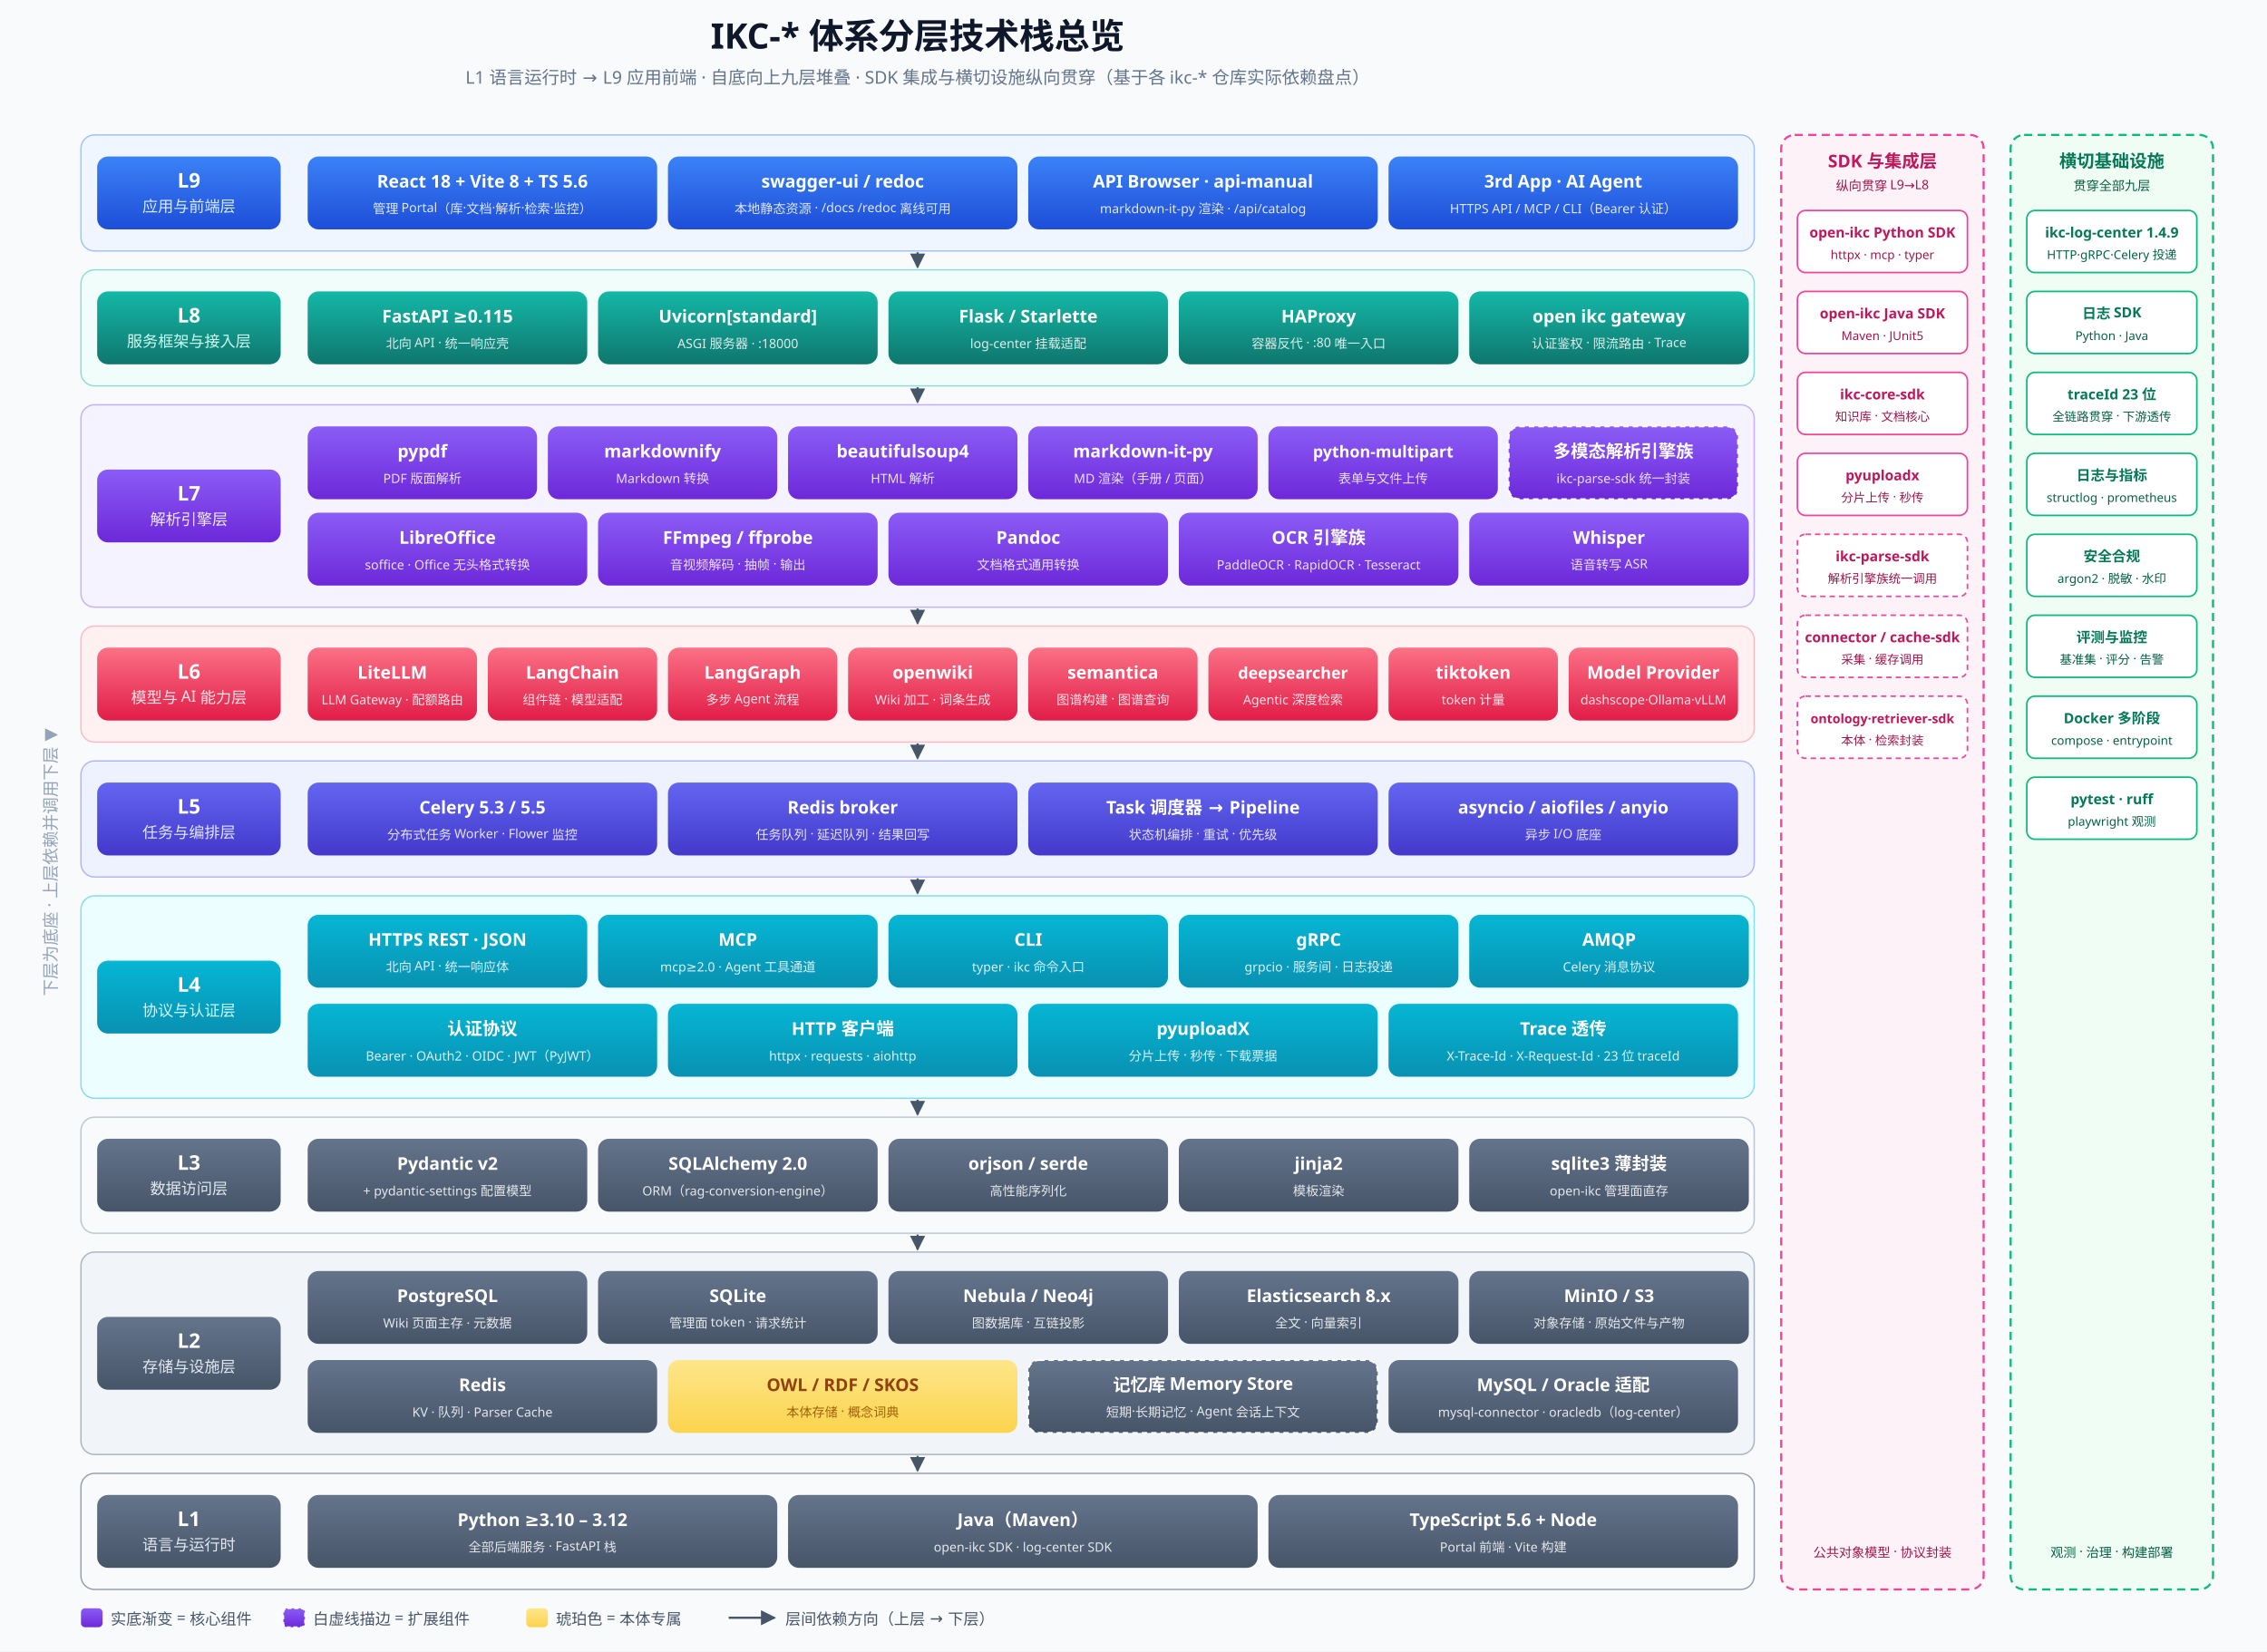
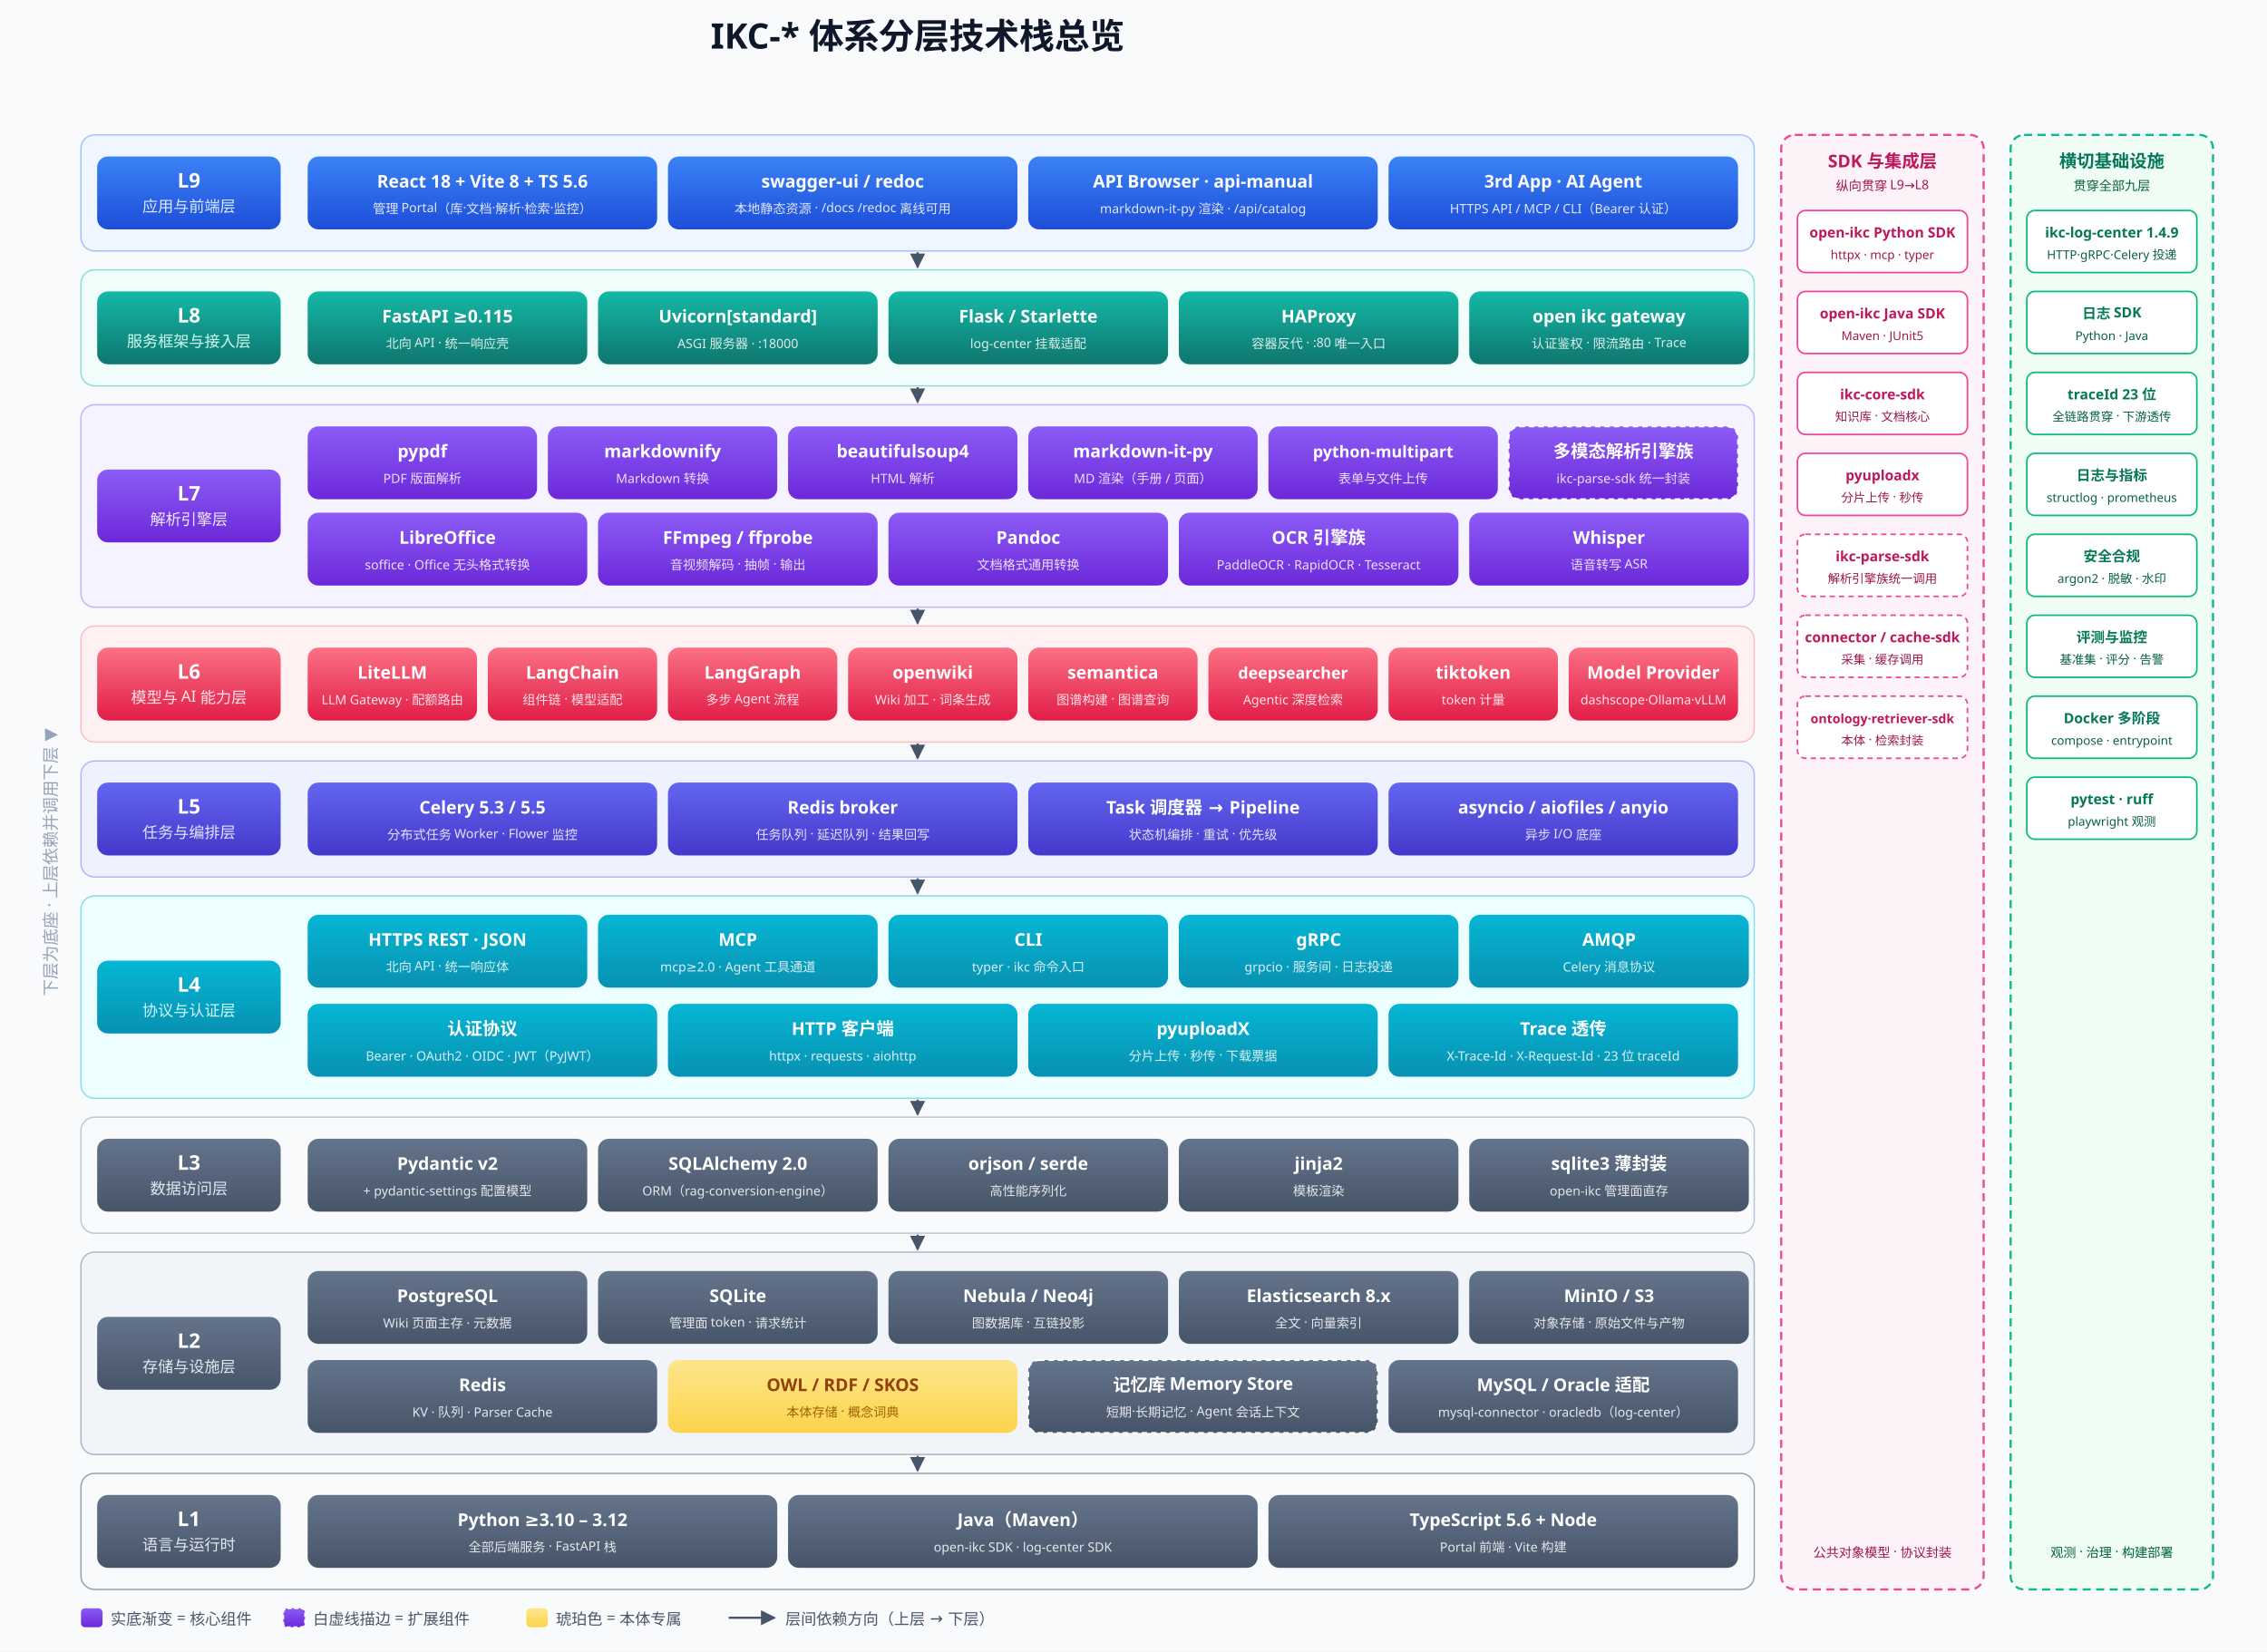
<svg xmlns="http://www.w3.org/2000/svg" viewBox="0 0 1680 1224" font-family="'PingFang SC','Microsoft YaHei','Noto Sans SC',sans-serif">
  <defs>
    <linearGradient id="gBlue" x1="0" y1="0" x2="0" y2="1">
      <stop offset="0" stop-color="#3b82f6" />
      <stop offset="1" stop-color="#1d4ed8" />
    </linearGradient>
    <linearGradient id="gTeal" x1="0" y1="0" x2="0" y2="1">
      <stop offset="0" stop-color="#14b8a6" />
      <stop offset="1" stop-color="#0f766e" />
    </linearGradient>
    <linearGradient id="gIndigo" x1="0" y1="0" x2="0" y2="1">
      <stop offset="0" stop-color="#6366f1" />
      <stop offset="1" stop-color="#4338ca" />
    </linearGradient>
    <linearGradient id="gViolet" x1="0" y1="0" x2="0" y2="1">
      <stop offset="0" stop-color="#8b5cf6" />
      <stop offset="1" stop-color="#6d28d9" />
    </linearGradient>
    <linearGradient id="gRose" x1="0" y1="0" x2="0" y2="1">
      <stop offset="0" stop-color="#fb7185" />
      <stop offset="1" stop-color="#e11d48" />
    </linearGradient>
    <linearGradient id="gCyan" x1="0" y1="0" x2="0" y2="1">
      <stop offset="0" stop-color="#06b6d4" />
      <stop offset="1" stop-color="#0891b2" />
    </linearGradient>
    <linearGradient id="gSlate" x1="0" y1="0" x2="0" y2="1">
      <stop offset="0" stop-color="#64748b" />
      <stop offset="1" stop-color="#475569" />
    </linearGradient>
    <linearGradient id="gAmber" x1="0" y1="0" x2="0" y2="1">
      <stop offset="0" stop-color="#fde68a" />
      <stop offset="1" stop-color="#fcd34d" />
    </linearGradient>
    <marker id="arrow" viewBox="0 0 10 10" refX="9" refY="5" markerWidth="7" markerHeight="7" orient="auto-start-reverse">
      <path d="M 0 0 L 10 5 L 0 10 z" fill="#475569" />
    </marker>
  </defs>
  <rect x="0" y="0" width="1680" height="1224" fill="#f8fafc" />
  <text x="680" y="36" text-anchor="middle" font-size="26" font-weight="bold" fill="#0f172a">IKC-* 体系分层技术栈总览</text>
-   <text x="680" y="62" text-anchor="middle" font-size="13" fill="#64748b">L1 语言运行时 → L9 应用前端 · 自底向上九层堆叠 · SDK 集成与横切设施纵向贯穿（基于各 ikc-* 仓库实际依赖盘点）</text>
  <text x="42" y="639" transform="rotate(-90 42 639)" text-anchor="middle" font-size="12.5" fill="#94a3b8">下层为底座 · 上层依赖并调用下层 ▼</text>
  <rect x="60" y="100" width="1240" height="86" rx="10" fill="#eff6ff" stroke="#3b82f6" stroke-width="1" stroke-opacity=".45" />
  <rect x="72" y="116" width="136" height="54" rx="8" fill="url(#gBlue)" />
  <text x="140" y="139" text-anchor="middle" font-size="15" font-weight="bold" fill="#ffffff">L9</text>
  <text x="140" y="157" text-anchor="middle" font-size="11.5" fill="#dbeafe">应用与前端层</text>
  <g text-anchor="middle">
    <rect x="228" y="116" width="259" height="54" rx="8" fill="url(#gBlue)" />
    <text x="357.5" y="139" font-size="13" font-weight="bold" fill="#ffffff">React 18 + Vite 8 + TS 5.6</text>
    <text x="357.5" y="158" font-size="9.5" fill="#ffffff" opacity=".85">管理 Portal（库·文档·解析·检索·监控）</text>
    <rect x="495" y="116" width="259" height="54" rx="8" fill="url(#gBlue)" />
    <text x="624.5" y="139" font-size="13" font-weight="bold" fill="#ffffff">swagger-ui / redoc</text>
    <text x="624.5" y="158" font-size="9.5" fill="#ffffff" opacity=".85">本地静态资源 · /docs /redoc 离线可用</text>
    <rect x="762" y="116" width="259" height="54" rx="8" fill="url(#gBlue)" />
    <text x="891.5" y="139" font-size="13" font-weight="bold" fill="#ffffff">API Browser · api-manual</text>
    <text x="891.5" y="158" font-size="9.5" fill="#ffffff" opacity=".85">markdown-it-py 渲染 · /api/catalog</text>
    <rect x="1029" y="116" width="259" height="54" rx="8" fill="url(#gBlue)" />
    <text x="1158.5" y="139" font-size="13" font-weight="bold" fill="#ffffff">3rd App · AI Agent</text>
    <text x="1158.5" y="158" font-size="9.5" fill="#ffffff" opacity=".85">HTTPS API / MCP / CLI（Bearer 认证）</text>
  </g>
  <line x1="680" y1="187" x2="680" y2="198" stroke="#475569" stroke-width="1.6" marker-end="url(#arrow)" />
  <rect x="60" y="200" width="1240" height="86" rx="10" fill="#f0fdfa" stroke="#14b8a6" stroke-width="1" stroke-opacity=".45" />
  <rect x="72" y="216" width="136" height="54" rx="8" fill="url(#gTeal)" />
  <text x="140" y="239" text-anchor="middle" font-size="15" font-weight="bold" fill="#ffffff">L8</text>
  <text x="140" y="257" text-anchor="middle" font-size="11.5" fill="#ccfbf1">服务框架与接入层</text>
  <g text-anchor="middle">
    <rect x="228" y="216" width="207.2" height="54" rx="8" fill="url(#gTeal)" />
    <text x="331.6" y="239" font-size="13" font-weight="bold" fill="#ffffff">FastAPI ≥0.115</text>
    <text x="331.6" y="258" font-size="9.5" fill="#ffffff" opacity=".85">北向 API · 统一响应壳</text>
    <rect x="443.2" y="216" width="207.2" height="54" rx="8" fill="url(#gTeal)" />
    <text x="546.8" y="239" font-size="13" font-weight="bold" fill="#ffffff">Uvicorn[standard]</text>
    <text x="546.8" y="258" font-size="9.5" fill="#ffffff" opacity=".85">ASGI 服务器 · :18000</text>
    <rect x="658.4" y="216" width="207.2" height="54" rx="8" fill="url(#gTeal)" />
    <text x="762" y="239" font-size="13" font-weight="bold" fill="#ffffff">Flask / Starlette</text>
    <text x="762" y="258" font-size="9.5" fill="#ffffff" opacity=".85">log-center 挂载适配</text>
    <rect x="873.6" y="216" width="207.2" height="54" rx="8" fill="url(#gTeal)" />
    <text x="977.2" y="239" font-size="13" font-weight="bold" fill="#ffffff">HAProxy</text>
    <text x="977.2" y="258" font-size="9.5" fill="#ffffff" opacity=".85">容器反代 · :80 唯一入口</text>
    <rect x="1088.8" y="216" width="207.2" height="54" rx="8" fill="url(#gTeal)" />
    <text x="1192.4" y="239" font-size="13" font-weight="bold" fill="#ffffff">open ikc gateway</text>
    <text x="1192.4" y="258" font-size="9.5" fill="#ffffff" opacity=".85">认证鉴权 · 限流路由 · Trace</text>
  </g>
  <line x1="680" y1="287" x2="680" y2="298" stroke="#475569" stroke-width="1.6" marker-end="url(#arrow)" />
  <rect x="60" y="300" width="1240" height="150" rx="10" fill="#f5f3ff" stroke="#8b5cf6" stroke-width="1" stroke-opacity=".45" />
  <rect x="72" y="348" width="136" height="54" rx="8" fill="url(#gViolet)" />
  <text x="140" y="371" text-anchor="middle" font-size="15" font-weight="bold" fill="#ffffff">L7</text>
  <text x="140" y="389" text-anchor="middle" font-size="11.5" fill="#ede9fe">解析引擎层</text>
  <g text-anchor="middle">
    <rect x="228" y="316" width="170" height="54" rx="8" fill="url(#gViolet)" />
    <text x="313" y="339" font-size="13" font-weight="bold" fill="#ffffff">pypdf</text>
    <text x="313" y="358" font-size="9.5" fill="#ffffff" opacity=".85">PDF 版面解析</text>
    <rect x="406" y="316" width="170" height="54" rx="8" fill="url(#gViolet)" />
    <text x="491" y="339" font-size="13" font-weight="bold" fill="#ffffff">markdownify</text>
    <text x="491" y="358" font-size="9.5" fill="#ffffff" opacity=".85">Markdown 转换</text>
    <rect x="584" y="316" width="170" height="54" rx="8" fill="url(#gViolet)" />
    <text x="669" y="339" font-size="13" font-weight="bold" fill="#ffffff">beautifulsoup4</text>
    <text x="669" y="358" font-size="9.5" fill="#ffffff" opacity=".85">HTML 解析</text>
    <rect x="762" y="316" width="170" height="54" rx="8" fill="url(#gViolet)" />
    <text x="847" y="339" font-size="13" font-weight="bold" fill="#ffffff">markdown-it-py</text>
    <text x="847" y="358" font-size="9.5" fill="#ffffff" opacity=".85">MD 渲染（手册 / 页面）</text>
    <rect x="940" y="316" width="170" height="54" rx="8" fill="url(#gViolet)" />
    <text x="1025" y="339" font-size="12" font-weight="bold" fill="#ffffff">python-multipart</text>
    <text x="1025" y="358" font-size="9.5" fill="#ffffff" opacity=".85">表单与文件上传</text>
    <rect x="1118" y="316" width="170" height="54" rx="8" fill="url(#gViolet)" stroke="#ffffff" stroke-width="1.4" stroke-dasharray="4 3" />
    <text x="1203" y="339" font-size="13" font-weight="bold" fill="#ffffff">多模态解析引擎族</text>
    <text x="1203" y="358" font-size="9.5" fill="#ffffff" opacity=".85">ikc-parse-sdk 统一封装</text>
  </g>
  <g text-anchor="middle">
    <rect x="228" y="380" width="207.2" height="54" rx="8" fill="url(#gViolet)" />
    <text x="331.6" y="403" font-size="13" font-weight="bold" fill="#ffffff">LibreOffice</text>
    <text x="331.6" y="422" font-size="9.5" fill="#ffffff" opacity=".85">soffice · Office 无头格式转换</text>
    <rect x="443.2" y="380" width="207.2" height="54" rx="8" fill="url(#gViolet)" />
    <text x="546.8" y="403" font-size="13" font-weight="bold" fill="#ffffff">FFmpeg / ffprobe</text>
    <text x="546.8" y="422" font-size="9.5" fill="#ffffff" opacity=".85">音视频解码 · 抽帧 · 输出</text>
    <rect x="658.4" y="380" width="207.2" height="54" rx="8" fill="url(#gViolet)" />
    <text x="762" y="403" font-size="13" font-weight="bold" fill="#ffffff">Pandoc</text>
    <text x="762" y="422" font-size="9.5" fill="#ffffff" opacity=".85">文档格式通用转换</text>
    <rect x="873.6" y="380" width="207.2" height="54" rx="8" fill="url(#gViolet)" />
    <text x="977.2" y="403" font-size="13" font-weight="bold" fill="#ffffff">OCR 引擎族</text>
    <text x="977.2" y="422" font-size="9.5" fill="#ffffff" opacity=".85">PaddleOCR · RapidOCR · Tesseract</text>
    <rect x="1088.8" y="380" width="207.2" height="54" rx="8" fill="url(#gViolet)" />
    <text x="1192.4" y="403" font-size="13" font-weight="bold" fill="#ffffff">Whisper</text>
    <text x="1192.4" y="422" font-size="9.5" fill="#ffffff" opacity=".85">语音转写 ASR</text>
  </g>
  <line x1="680" y1="451" x2="680" y2="462" stroke="#475569" stroke-width="1.6" marker-end="url(#arrow)" />
  <rect x="60" y="464" width="1240" height="86" rx="10" fill="#fff1f2" stroke="#fb7185" stroke-width="1" stroke-opacity=".45" />
  <rect x="72" y="480" width="136" height="54" rx="8" fill="url(#gRose)" />
  <text x="140" y="503" text-anchor="middle" font-size="15" font-weight="bold" fill="#ffffff">L6</text>
  <text x="140" y="521" text-anchor="middle" font-size="11.5" fill="#ffe4e6">模型与 AI 能力层</text>
  <g text-anchor="middle">
    <rect x="228" y="480" width="125.5" height="54" rx="8" fill="url(#gRose)" />
    <text x="290.75" y="503" font-size="13" font-weight="bold" fill="#ffffff">LiteLLM</text>
    <text x="290.75" y="522" font-size="9.5" fill="#ffffff" opacity=".85">LLM Gateway · 配额路由</text>
    <rect x="361.5" y="480" width="125.5" height="54" rx="8" fill="url(#gRose)" />
    <text x="424.25" y="503" font-size="13" font-weight="bold" fill="#ffffff">LangChain</text>
    <text x="424.25" y="522" font-size="9.5" fill="#ffffff" opacity=".85">组件链 · 模型适配</text>
    <rect x="495" y="480" width="125.5" height="54" rx="8" fill="url(#gRose)" />
    <text x="557.75" y="503" font-size="13" font-weight="bold" fill="#ffffff">LangGraph</text>
    <text x="557.75" y="522" font-size="9.5" fill="#ffffff" opacity=".85">多步 Agent 流程</text>
    <rect x="628.5" y="480" width="125.5" height="54" rx="8" fill="url(#gRose)" />
    <text x="691.25" y="503" font-size="13" font-weight="bold" fill="#ffffff">openwiki</text>
    <text x="691.25" y="522" font-size="9.5" fill="#ffffff" opacity=".85">Wiki 加工 · 词条生成</text>
    <rect x="762" y="480" width="125.5" height="54" rx="8" fill="url(#gRose)" />
    <text x="824.75" y="503" font-size="13" font-weight="bold" fill="#ffffff">semantica</text>
    <text x="824.75" y="522" font-size="9.5" fill="#ffffff" opacity=".85">图谱构建 · 图谱查询</text>
    <rect x="895.5" y="480" width="125.5" height="54" rx="8" fill="url(#gRose)" />
    <text x="958.25" y="503" font-size="12" font-weight="bold" fill="#ffffff">deepsearcher</text>
    <text x="958.25" y="522" font-size="9.5" fill="#ffffff" opacity=".85">Agentic 深度检索</text>
    <rect x="1029" y="480" width="125.5" height="54" rx="8" fill="url(#gRose)" />
    <text x="1091.75" y="503" font-size="13" font-weight="bold" fill="#ffffff">tiktoken</text>
    <text x="1091.75" y="522" font-size="9.5" fill="#ffffff" opacity=".85">token 计量</text>
    <rect x="1162.5" y="480" width="125.5" height="54" rx="8" fill="url(#gRose)" />
    <text x="1225.25" y="503" font-size="13" font-weight="bold" fill="#ffffff">Model Provider</text>
    <text x="1225.25" y="522" font-size="9.5" fill="#ffffff" opacity=".85">dashscope·Ollama·vLLM</text>
  </g>
  <line x1="680" y1="551" x2="680" y2="562" stroke="#475569" stroke-width="1.6" marker-end="url(#arrow)" />
  <rect x="60" y="564" width="1240" height="86" rx="10" fill="#eef2ff" stroke="#6366f1" stroke-width="1" stroke-opacity=".45" />
  <rect x="72" y="580" width="136" height="54" rx="8" fill="url(#gIndigo)" />
  <text x="140" y="603" text-anchor="middle" font-size="15" font-weight="bold" fill="#ffffff">L5</text>
  <text x="140" y="621" text-anchor="middle" font-size="11.5" fill="#e0e7ff">任务与编排层</text>
  <g text-anchor="middle">
    <rect x="228" y="580" width="259" height="54" rx="8" fill="url(#gIndigo)" />
    <text x="357.5" y="603" font-size="13" font-weight="bold" fill="#ffffff">Celery 5.3 / 5.5</text>
    <text x="357.5" y="622" font-size="9.5" fill="#ffffff" opacity=".85">分布式任务 Worker · Flower 监控</text>
    <rect x="495" y="580" width="259" height="54" rx="8" fill="url(#gIndigo)" />
    <text x="624.5" y="603" font-size="13" font-weight="bold" fill="#ffffff">Redis broker</text>
    <text x="624.5" y="622" font-size="9.5" fill="#ffffff" opacity=".85">任务队列 · 延迟队列 · 结果回写</text>
    <rect x="762" y="580" width="259" height="54" rx="8" fill="url(#gIndigo)" />
    <text x="891.5" y="603" font-size="13" font-weight="bold" fill="#ffffff">Task 调度器 → Pipeline</text>
    <text x="891.5" y="622" font-size="9.5" fill="#ffffff" opacity=".85">状态机编排 · 重试 · 优先级</text>
    <rect x="1029" y="580" width="259" height="54" rx="8" fill="url(#gIndigo)" />
    <text x="1158.5" y="603" font-size="13" font-weight="bold" fill="#ffffff">asyncio / aiofiles / anyio</text>
    <text x="1158.5" y="622" font-size="9.5" fill="#ffffff" opacity=".85">异步 I/O 底座</text>
  </g>
  <line x1="680" y1="651" x2="680" y2="662" stroke="#475569" stroke-width="1.6" marker-end="url(#arrow)" />
  <rect x="60" y="664" width="1240" height="150" rx="10" fill="#ecfeff" stroke="#06b6d4" stroke-width="1" stroke-opacity=".45" />
  <rect x="72" y="712" width="136" height="54" rx="8" fill="url(#gCyan)" />
  <text x="140" y="735" text-anchor="middle" font-size="15" font-weight="bold" fill="#ffffff">L4</text>
  <text x="140" y="753" text-anchor="middle" font-size="11.5" fill="#cffafe">协议与认证层</text>
  <g text-anchor="middle">
    <rect x="228" y="678" width="207.2" height="54" rx="8" fill="url(#gCyan)" />
    <text x="331.6" y="701" font-size="13" font-weight="bold" fill="#ffffff">HTTPS REST · JSON</text>
    <text x="331.6" y="720" font-size="9.5" fill="#ffffff" opacity=".85">北向 API · 统一响应体</text>
    <rect x="443.2" y="678" width="207.2" height="54" rx="8" fill="url(#gCyan)" />
    <text x="546.8" y="701" font-size="13" font-weight="bold" fill="#ffffff">MCP</text>
    <text x="546.8" y="720" font-size="9.5" fill="#ffffff" opacity=".85">mcp≥2.0 · Agent 工具通道</text>
    <rect x="658.4" y="678" width="207.2" height="54" rx="8" fill="url(#gCyan)" />
    <text x="762" y="701" font-size="13" font-weight="bold" fill="#ffffff">CLI</text>
    <text x="762" y="720" font-size="9.5" fill="#ffffff" opacity=".85">typer · ikc 命令入口</text>
    <rect x="873.6" y="678" width="207.2" height="54" rx="8" fill="url(#gCyan)" />
    <text x="977.2" y="701" font-size="13" font-weight="bold" fill="#ffffff">gRPC</text>
    <text x="977.2" y="720" font-size="9.5" fill="#ffffff" opacity=".85">grpcio · 服务间 · 日志投递</text>
    <rect x="1088.8" y="678" width="207.2" height="54" rx="8" fill="url(#gCyan)" />
    <text x="1192.4" y="701" font-size="13" font-weight="bold" fill="#ffffff">AMQP</text>
    <text x="1192.4" y="720" font-size="9.5" fill="#ffffff" opacity=".85">Celery 消息协议</text>
    <rect x="228" y="744" width="259" height="54" rx="8" fill="url(#gCyan)" />
    <text x="357.5" y="767" font-size="13" font-weight="bold" fill="#ffffff">认证协议</text>
    <text x="357.5" y="786" font-size="9.5" fill="#ffffff" opacity=".85">Bearer · OAuth2 · OIDC · JWT（PyJWT）</text>
    <rect x="495" y="744" width="259" height="54" rx="8" fill="url(#gCyan)" />
    <text x="624.5" y="767" font-size="13" font-weight="bold" fill="#ffffff">HTTP 客户端</text>
    <text x="624.5" y="786" font-size="9.5" fill="#ffffff" opacity=".85">httpx · requests · aiohttp</text>
    <rect x="762" y="744" width="259" height="54" rx="8" fill="url(#gCyan)" />
    <text x="891.5" y="767" font-size="13" font-weight="bold" fill="#ffffff">pyuploadX</text>
    <text x="891.5" y="786" font-size="9.5" fill="#ffffff" opacity=".85">分片上传 · 秒传 · 下载票据</text>
    <rect x="1029" y="744" width="259" height="54" rx="8" fill="url(#gCyan)" />
    <text x="1158.5" y="767" font-size="13" font-weight="bold" fill="#ffffff">Trace 透传</text>
    <text x="1158.5" y="786" font-size="9.5" fill="#ffffff" opacity=".85">X-Trace-Id · X-Request-Id · 23 位 traceId</text>
  </g>
  <line x1="680" y1="815" x2="680" y2="826" stroke="#475569" stroke-width="1.6" marker-end="url(#arrow)" />
  <rect x="60" y="828" width="1240" height="86" rx="10" fill="#f8fafc" stroke="#94a3b8" stroke-width="1" stroke-opacity=".6" />
  <rect x="72" y="844" width="136" height="54" rx="8" fill="url(#gSlate)" />
  <text x="140" y="867" text-anchor="middle" font-size="15" font-weight="bold" fill="#ffffff">L3</text>
  <text x="140" y="885" text-anchor="middle" font-size="11.5" fill="#e2e8f0">数据访问层</text>
  <g text-anchor="middle">
    <rect x="228" y="844" width="207.2" height="54" rx="8" fill="url(#gSlate)" />
    <text x="331.6" y="867" font-size="13" font-weight="bold" fill="#ffffff">Pydantic v2</text>
    <text x="331.6" y="886" font-size="9.5" fill="#ffffff" opacity=".85">+ pydantic-settings 配置模型</text>
    <rect x="443.2" y="844" width="207.2" height="54" rx="8" fill="url(#gSlate)" />
    <text x="546.8" y="867" font-size="13" font-weight="bold" fill="#ffffff">SQLAlchemy 2.0</text>
    <text x="546.8" y="886" font-size="9.5" fill="#ffffff" opacity=".85">ORM（rag-conversion-engine）</text>
    <rect x="658.4" y="844" width="207.2" height="54" rx="8" fill="url(#gSlate)" />
    <text x="762" y="867" font-size="13" font-weight="bold" fill="#ffffff">orjson / serde</text>
    <text x="762" y="886" font-size="9.5" fill="#ffffff" opacity=".85">高性能序列化</text>
    <rect x="873.6" y="844" width="207.2" height="54" rx="8" fill="url(#gSlate)" />
    <text x="977.2" y="867" font-size="13" font-weight="bold" fill="#ffffff">jinja2</text>
    <text x="977.2" y="886" font-size="9.5" fill="#ffffff" opacity=".85">模板渲染</text>
    <rect x="1088.8" y="844" width="207.2" height="54" rx="8" fill="url(#gSlate)" />
    <text x="1192.4" y="867" font-size="13" font-weight="bold" fill="#ffffff">sqlite3 薄封装</text>
    <text x="1192.4" y="886" font-size="9.5" fill="#ffffff" opacity=".85">open-ikc 管理面直存</text>
  </g>
  <line x1="680" y1="915" x2="680" y2="926" stroke="#475569" stroke-width="1.6" marker-end="url(#arrow)" />
  <rect x="60" y="928" width="1240" height="150" rx="10" fill="#f1f5f9" stroke="#64748b" stroke-width="1" stroke-opacity=".5" />
  <rect x="72" y="976" width="136" height="54" rx="8" fill="url(#gSlate)" />
  <text x="140" y="999" text-anchor="middle" font-size="15" font-weight="bold" fill="#ffffff">L2</text>
  <text x="140" y="1017" text-anchor="middle" font-size="11.5" fill="#e2e8f0">存储与设施层</text>
  <g text-anchor="middle">
    <rect x="228" y="942" width="207.2" height="54" rx="8" fill="url(#gSlate)" />
    <text x="331.6" y="965" font-size="13" font-weight="bold" fill="#ffffff">PostgreSQL</text>
    <text x="331.6" y="984" font-size="9.5" fill="#ffffff" opacity=".85">Wiki 页面主存 · 元数据</text>
    <rect x="443.2" y="942" width="207.2" height="54" rx="8" fill="url(#gSlate)" />
    <text x="546.8" y="965" font-size="13" font-weight="bold" fill="#ffffff">SQLite</text>
    <text x="546.8" y="984" font-size="9.5" fill="#ffffff" opacity=".85">管理面 token · 请求统计</text>
    <rect x="658.4" y="942" width="207.2" height="54" rx="8" fill="url(#gSlate)" />
    <text x="762" y="965" font-size="13" font-weight="bold" fill="#ffffff">Nebula / Neo4j</text>
    <text x="762" y="984" font-size="9.5" fill="#ffffff" opacity=".85">图数据库 · 互链投影</text>
    <rect x="873.6" y="942" width="207.2" height="54" rx="8" fill="url(#gSlate)" />
    <text x="977.2" y="965" font-size="13" font-weight="bold" fill="#ffffff">Elasticsearch 8.x</text>
    <text x="977.2" y="984" font-size="9.5" fill="#ffffff" opacity=".85">全文 · 向量索引</text>
    <rect x="1088.8" y="942" width="207.2" height="54" rx="8" fill="url(#gSlate)" />
    <text x="1192.4" y="965" font-size="13" font-weight="bold" fill="#ffffff">MinIO / S3</text>
    <text x="1192.4" y="984" font-size="9.5" fill="#ffffff" opacity=".85">对象存储 · 原始文件与产物</text>
    <rect x="228" y="1008" width="259" height="54" rx="8" fill="url(#gSlate)" />
    <text x="357.5" y="1031" font-size="13" font-weight="bold" fill="#ffffff">Redis</text>
    <text x="357.5" y="1050" font-size="9.5" fill="#ffffff" opacity=".85">KV · 队列 · Parser Cache</text>
    <rect x="495" y="1008" width="259" height="54" rx="8" fill="url(#gAmber)" />
    <text x="624.5" y="1031" font-size="13" font-weight="bold" fill="#92400e">OWL / RDF / SKOS</text>
    <text x="624.5" y="1050" font-size="9.5" fill="#a16207">本体存储 · 概念词典</text>
    <rect x="762" y="1008" width="259" height="54" rx="8" fill="url(#gSlate)" stroke="#ffffff" stroke-width="1.4" stroke-dasharray="4 3" />
    <text x="891.5" y="1031" font-size="13" font-weight="bold" fill="#ffffff">记忆库 Memory Store</text>
    <text x="891.5" y="1050" font-size="9.5" fill="#ffffff" opacity=".85">短期·长期记忆 · Agent 会话上下文</text>
    <rect x="1029" y="1008" width="259" height="54" rx="8" fill="url(#gSlate)" />
    <text x="1158.5" y="1031" font-size="13" font-weight="bold" fill="#ffffff">MySQL / Oracle 适配</text>
    <text x="1158.5" y="1050" font-size="9.5" fill="#ffffff" opacity=".85">mysql-connector · oracledb（log-center）</text>
  </g>
  <line x1="680" y1="1079" x2="680" y2="1090" stroke="#475569" stroke-width="1.6" marker-end="url(#arrow)" />
  <rect x="60" y="1092" width="1240" height="86" rx="10" fill="#f8fafc" stroke="#475569" stroke-width="1" stroke-opacity=".55" />
  <rect x="72" y="1108" width="136" height="54" rx="8" fill="url(#gSlate)" />
  <text x="140" y="1131" text-anchor="middle" font-size="15" font-weight="bold" fill="#ffffff">L1</text>
  <text x="140" y="1149" text-anchor="middle" font-size="11.5" fill="#e2e8f0">语言与运行时</text>
  <g text-anchor="middle">
    <rect x="228" y="1108" width="348" height="54" rx="8" fill="url(#gSlate)" />
    <text x="402" y="1131" font-size="13" font-weight="bold" fill="#ffffff">Python ≥3.10 – 3.12</text>
    <text x="402" y="1150" font-size="9.5" fill="#ffffff" opacity=".85">全部后端服务 · FastAPI 栈</text>
    <rect x="584" y="1108" width="348" height="54" rx="8" fill="url(#gSlate)" />
    <text x="758" y="1131" font-size="13" font-weight="bold" fill="#ffffff">Java（Maven）</text>
    <text x="758" y="1150" font-size="9.5" fill="#ffffff" opacity=".85">open-ikc SDK · log-center SDK</text>
    <rect x="940" y="1108" width="348" height="54" rx="8" fill="url(#gSlate)" />
    <text x="1114" y="1131" font-size="13" font-weight="bold" fill="#ffffff">TypeScript 5.6 + Node</text>
    <text x="1114" y="1150" font-size="9.5" fill="#ffffff" opacity=".85">Portal 前端 · Vite 构建</text>
  </g>
  <rect x="1320" y="100" width="150" height="1078" rx="10" fill="#fdf2f8" stroke="#ec4899" stroke-width="1.6" stroke-dasharray="6 4" />
  <text x="1395" y="124" text-anchor="middle" font-size="13" font-weight="bold" fill="#be185d">SDK 与集成层</text>
  <text x="1395" y="141" text-anchor="middle" font-size="9.5" fill="#9d174d">纵向贯穿 L9→L8</text>
  <g text-anchor="middle">
    <rect x="1332" y="156" width="126" height="46" rx="6" fill="#ffffff" stroke="#ec4899" stroke-width="1.2" />
    <text x="1395" y="176" font-size="10.5" font-weight="bold" fill="#be185d">open-ikc Python SDK</text>
    <text x="1395" y="192" font-size="9" fill="#9d174d">httpx · mcp · typer</text>
    <rect x="1332" y="216" width="126" height="46" rx="6" fill="#ffffff" stroke="#ec4899" stroke-width="1.2" />
    <text x="1395" y="236" font-size="10.5" font-weight="bold" fill="#be185d">open-ikc Java SDK</text>
    <text x="1395" y="252" font-size="9" fill="#9d174d">Maven · JUnit5</text>
    <rect x="1332" y="276" width="126" height="46" rx="6" fill="#ffffff" stroke="#ec4899" stroke-width="1.2" />
    <text x="1395" y="296" font-size="10.5" font-weight="bold" fill="#be185d">ikc-core-sdk</text>
    <text x="1395" y="312" font-size="9" fill="#9d174d">知识库 · 文档核心</text>
    <rect x="1332" y="336" width="126" height="46" rx="6" fill="#ffffff" stroke="#ec4899" stroke-width="1.2" />
    <text x="1395" y="356" font-size="10.5" font-weight="bold" fill="#be185d">pyuploadx</text>
    <text x="1395" y="372" font-size="9" fill="#9d174d">分片上传 · 秒传</text>
    <rect x="1332" y="396" width="126" height="46" rx="6" fill="#ffffff" stroke="#ec4899" stroke-width="1.2" stroke-dasharray="4 3" />
    <text x="1395" y="416" font-size="10.5" font-weight="bold" fill="#be185d">ikc-parse-sdk</text>
    <text x="1395" y="432" font-size="9" fill="#9d174d">解析引擎族统一调用</text>
    <rect x="1332" y="456" width="126" height="46" rx="6" fill="#ffffff" stroke="#ec4899" stroke-width="1.2" stroke-dasharray="4 3" />
    <text x="1395" y="476" font-size="10.5" font-weight="bold" fill="#be185d">connector / cache-sdk</text>
    <text x="1395" y="492" font-size="9" fill="#9d174d">采集 · 缓存调用</text>
    <rect x="1332" y="516" width="126" height="46" rx="6" fill="#ffffff" stroke="#ec4899" stroke-width="1.2" stroke-dasharray="4 3" />
    <text x="1395" y="536" font-size="9.5" font-weight="bold" fill="#be185d">ontology·retriever-sdk</text>
    <text x="1395" y="552" font-size="9" fill="#9d174d">本体 · 检索封装</text>
  </g>
  <text x="1395" y="1154" text-anchor="middle" font-size="9.5" fill="#9d174d">公共对象模型 · 协议封装</text>
  <rect x="1490" y="100" width="150" height="1078" rx="10" fill="#f0fdf4" stroke="#10b981" stroke-width="1.6" stroke-dasharray="6 4" />
  <text x="1565" y="124" text-anchor="middle" font-size="13" font-weight="bold" fill="#047857">横切基础设施</text>
  <text x="1565" y="141" text-anchor="middle" font-size="9.5" fill="#065f46">贯穿全部九层</text>
  <g text-anchor="middle">
    <rect x="1502" y="156" width="126" height="46" rx="6" fill="#ffffff" stroke="#10b981" stroke-width="1.2" />
    <text x="1565" y="176" font-size="10.5" font-weight="bold" fill="#047857">ikc-log-center 1.4.9</text>
    <text x="1565" y="192" font-size="9" fill="#065f46">HTTP·gRPC·Celery 投递</text>
    <rect x="1502" y="216" width="126" height="46" rx="6" fill="#ffffff" stroke="#10b981" stroke-width="1.2" />
    <text x="1565" y="236" font-size="10.5" font-weight="bold" fill="#047857">日志 SDK</text>
    <text x="1565" y="252" font-size="9" fill="#065f46">Python · Java</text>
    <rect x="1502" y="276" width="126" height="46" rx="6" fill="#ffffff" stroke="#10b981" stroke-width="1.2" />
    <text x="1565" y="296" font-size="10.5" font-weight="bold" fill="#047857">traceId 23 位</text>
    <text x="1565" y="312" font-size="9" fill="#065f46">全链路贯穿 · 下游透传</text>
    <rect x="1502" y="336" width="126" height="46" rx="6" fill="#ffffff" stroke="#10b981" stroke-width="1.2" />
    <text x="1565" y="356" font-size="10.5" font-weight="bold" fill="#047857">日志与指标</text>
    <text x="1565" y="372" font-size="9" fill="#065f46">structlog · prometheus</text>
    <rect x="1502" y="396" width="126" height="46" rx="6" fill="#ffffff" stroke="#10b981" stroke-width="1.2" />
    <text x="1565" y="416" font-size="10.5" font-weight="bold" fill="#047857">安全合规</text>
    <text x="1565" y="432" font-size="9" fill="#065f46">argon2 · 脱敏 · 水印</text>
    <rect x="1502" y="456" width="126" height="46" rx="6" fill="#ffffff" stroke="#10b981" stroke-width="1.2" />
    <text x="1565" y="476" font-size="10.5" font-weight="bold" fill="#047857">评测与监控</text>
    <text x="1565" y="492" font-size="9" fill="#065f46">基准集 · 评分 · 告警</text>
    <rect x="1502" y="516" width="126" height="46" rx="6" fill="#ffffff" stroke="#10b981" stroke-width="1.2" />
    <text x="1565" y="536" font-size="10.5" font-weight="bold" fill="#047857">Docker 多阶段</text>
    <text x="1565" y="552" font-size="9" fill="#065f46">compose · entrypoint</text>
    <rect x="1502" y="576" width="126" height="46" rx="6" fill="#ffffff" stroke="#10b981" stroke-width="1.2" />
    <text x="1565" y="596" font-size="10.5" font-weight="bold" fill="#047857">pytest · ruff</text>
    <text x="1565" y="612" font-size="9" fill="#065f46">playwright 观测</text>
  </g>
  <text x="1565" y="1154" text-anchor="middle" font-size="9.5" fill="#065f46">观测 · 治理 · 构建部署</text>
  <g font-size="11.5">
    <rect x="60" y="1192" width="16" height="14" rx="3" fill="url(#gViolet)" />
    <text x="82" y="1204" fill="#475569">实底渐变 = 核心组件</text>
    <rect x="210" y="1192" width="16" height="14" rx="3" fill="url(#gViolet)" stroke="#ffffff" stroke-width="1.2" stroke-dasharray="3 2" />
    <text x="232" y="1204" fill="#475569">白虚线描边 = 扩展组件</text>
    <rect x="390" y="1192" width="16" height="14" rx="3" fill="url(#gAmber)" />
    <text x="412" y="1204" fill="#475569">琥珀色 = 本体专属</text>
    <line x1="540" y1="1199" x2="574" y2="1199" stroke="#475569" stroke-width="1.6" marker-end="url(#arrow)" />
    <text x="582" y="1204" fill="#475569">层间依赖方向（上层 → 下层）</text>
  </g>
</svg>
